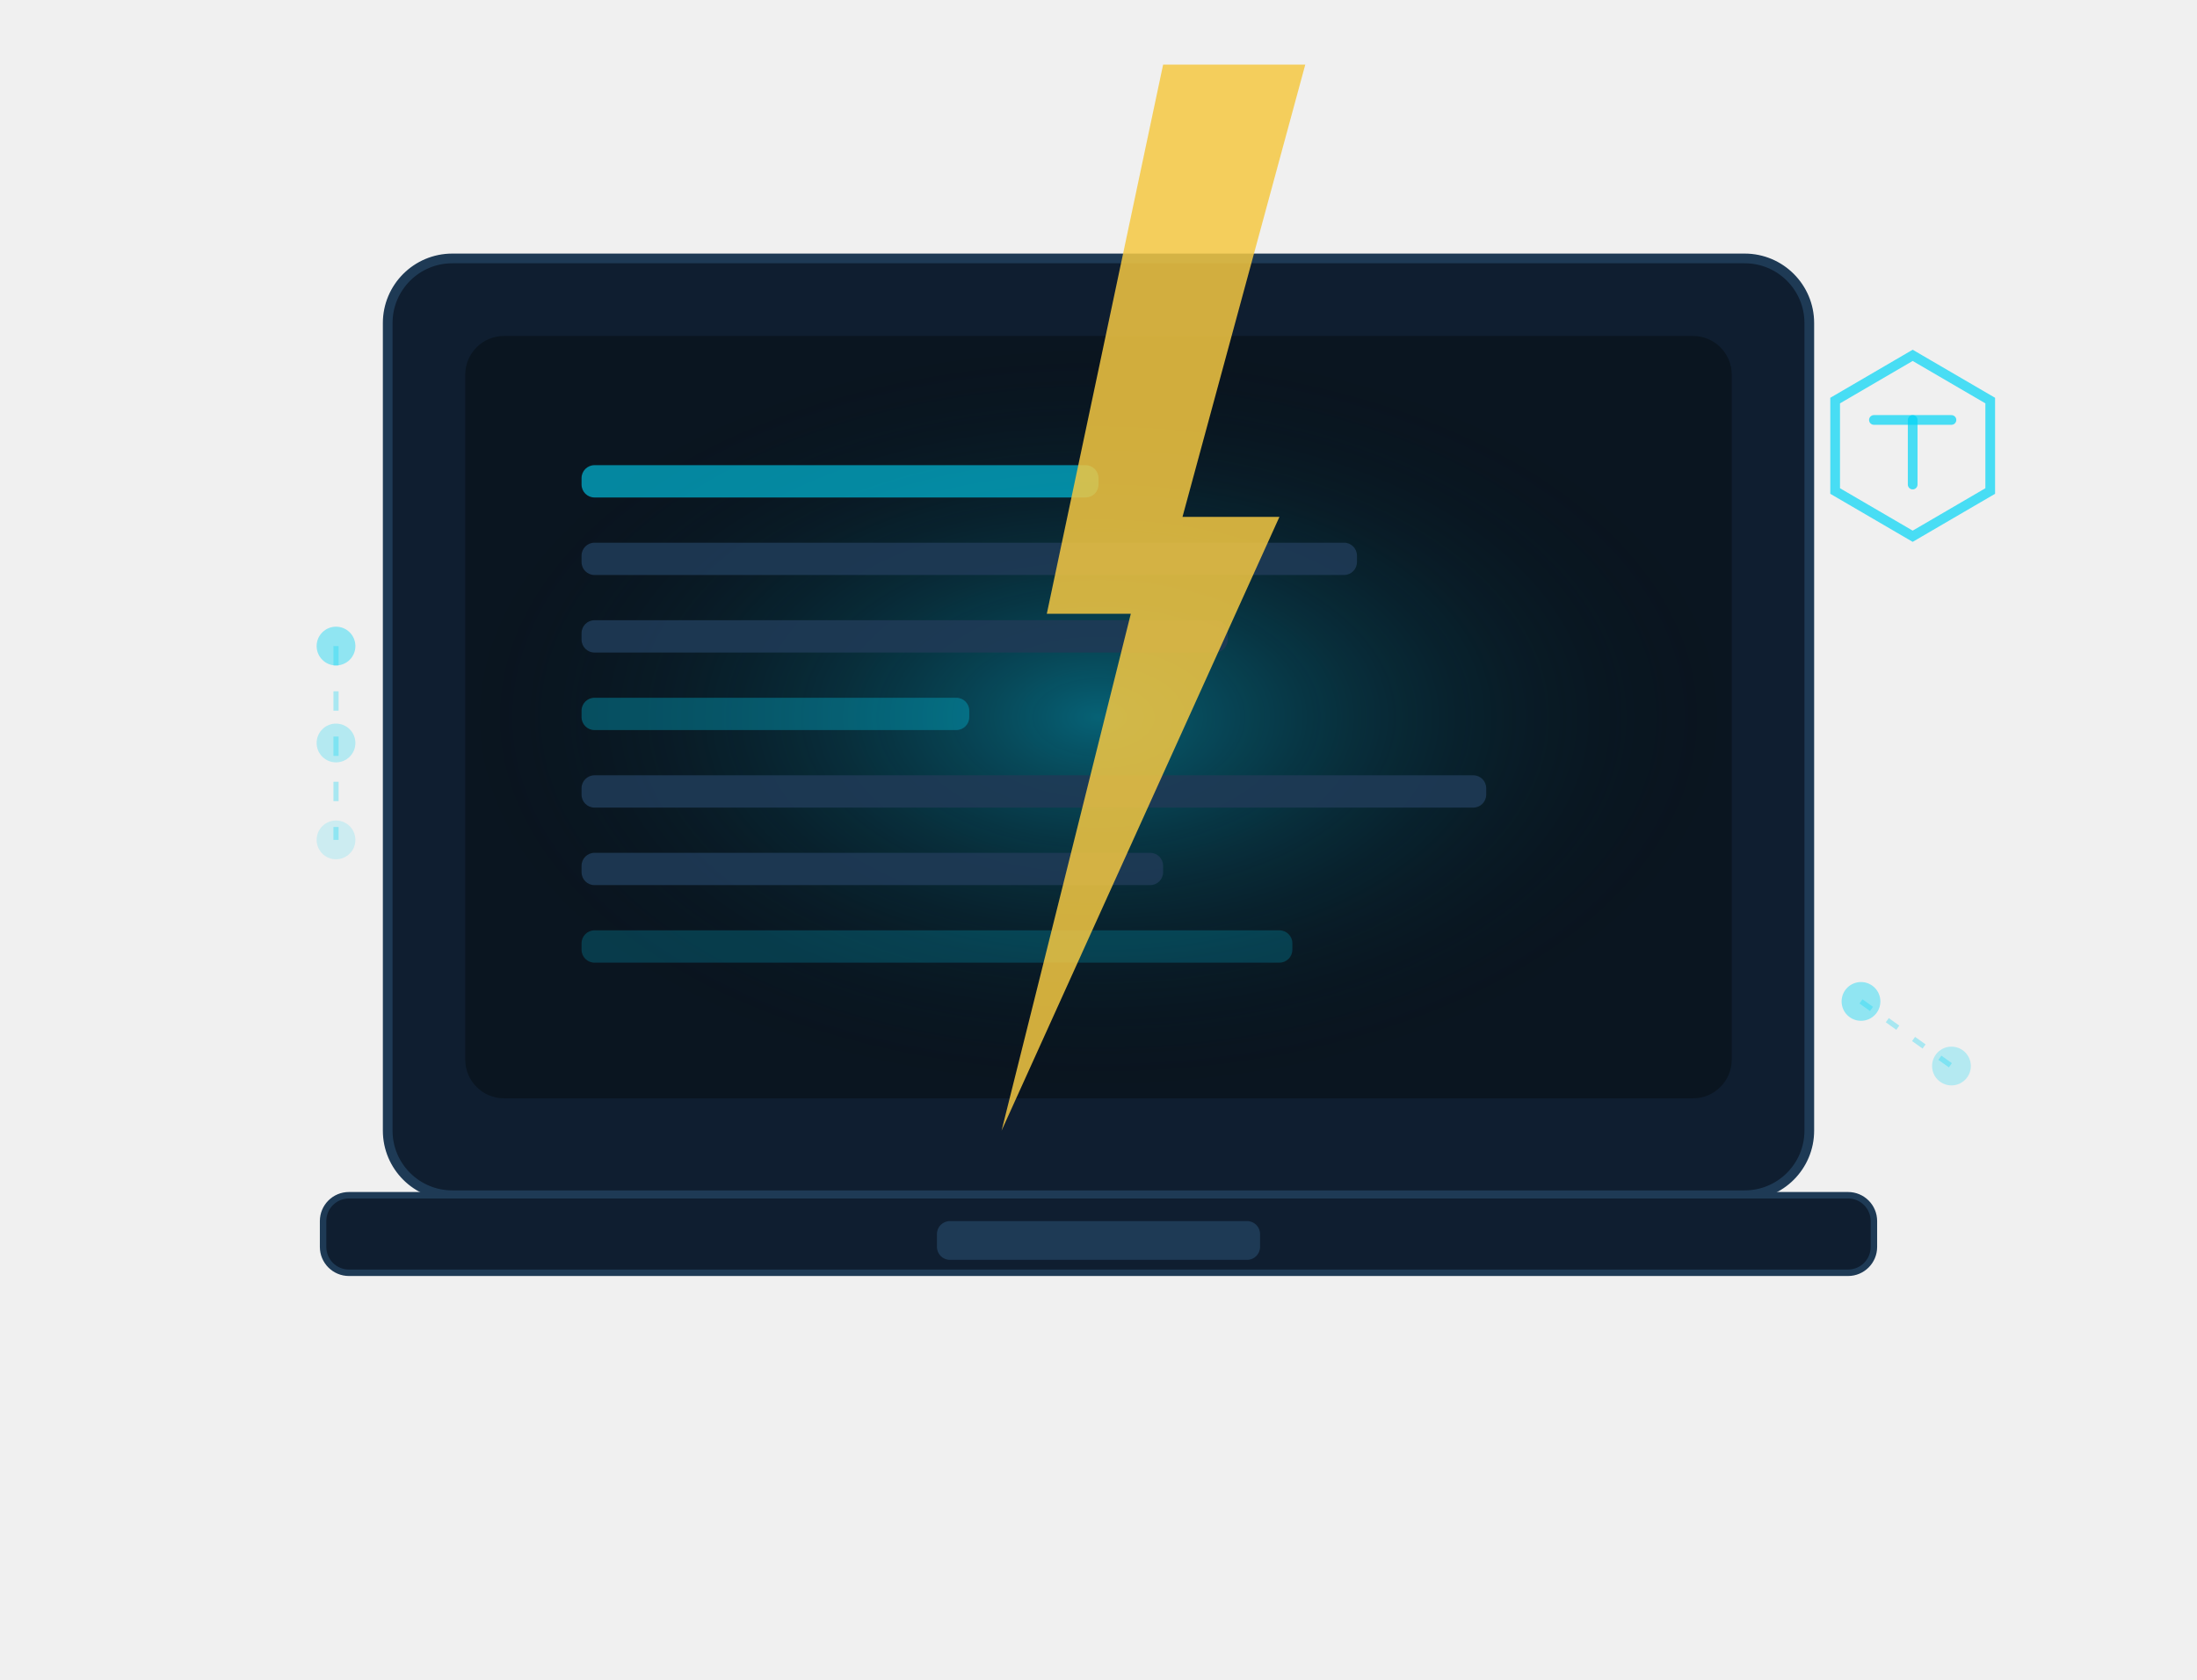
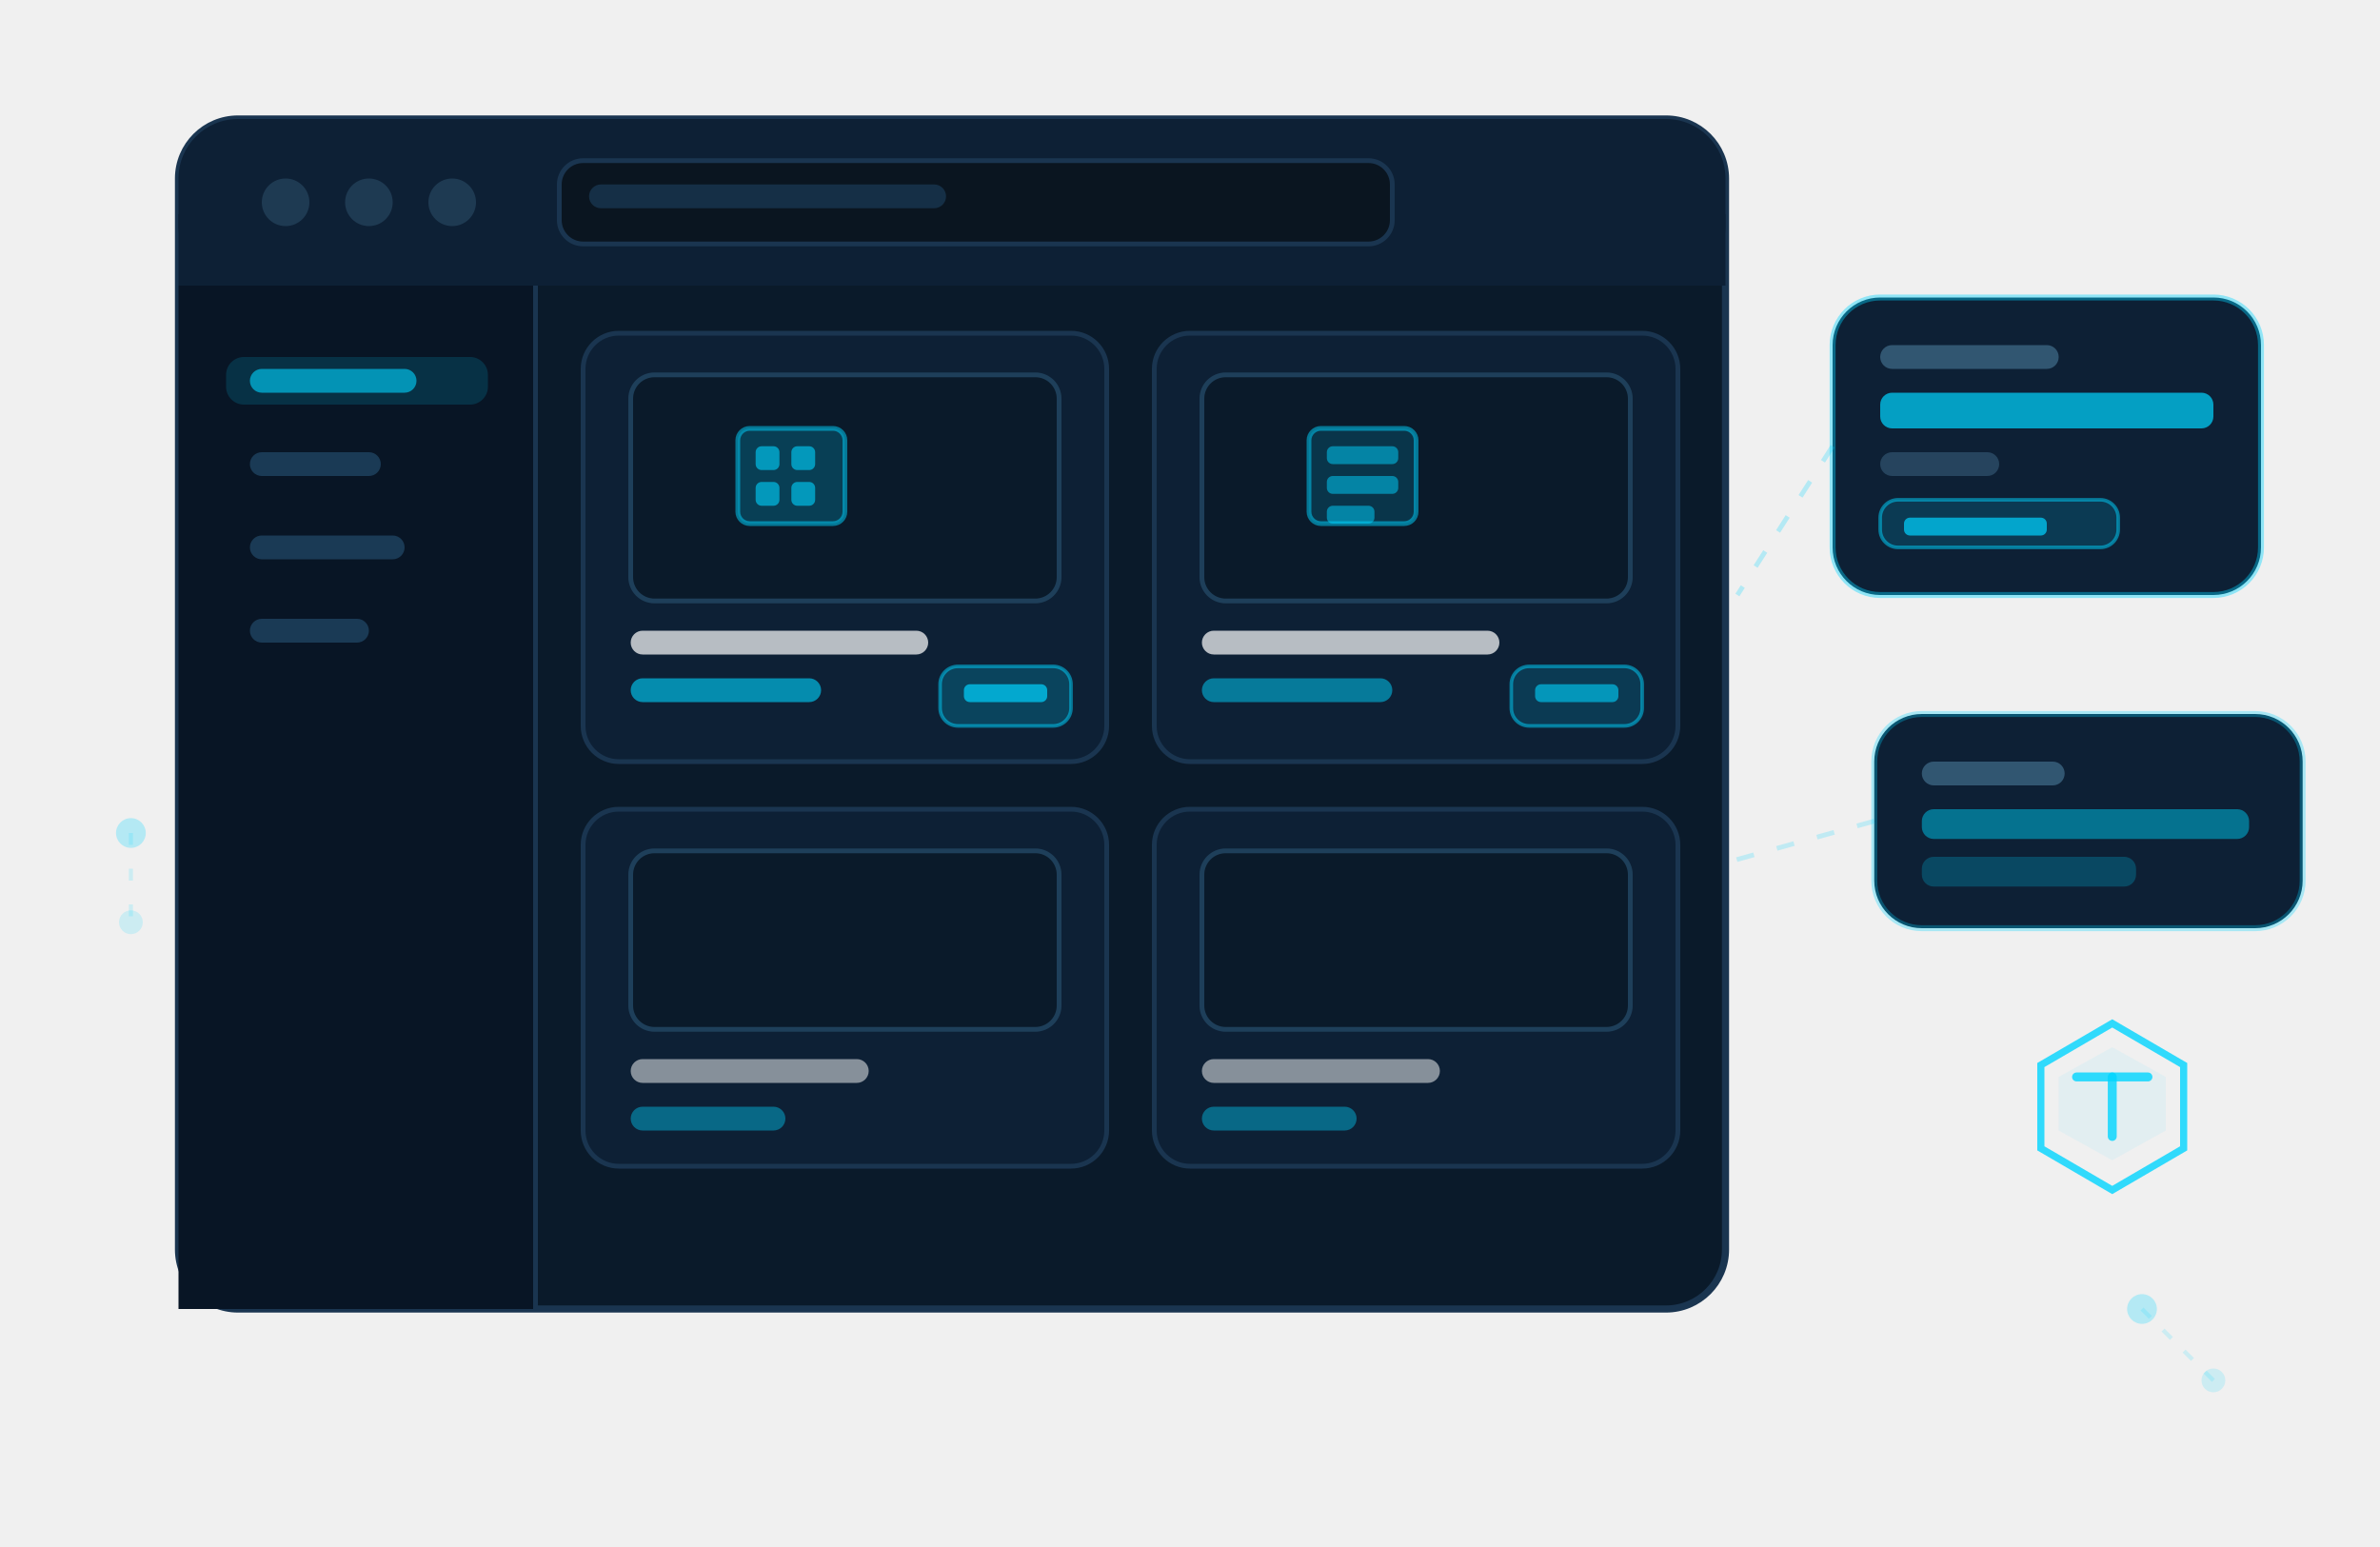
- <svg xmlns="http://www.w3.org/2000/svg" viewBox="0 0 340 260" aria-hidden="true">
-   <defs>
-     <radialGradient id="screenGlow" cx="50%" cy="50%" r="50%">
-       <stop offset="0%" stop-color="#00d4f5" />
-       <stop offset="100%" stop-color="transparent" />
-     </radialGradient>
-   </defs>
-   <rect x="60" y="40" width="220" height="145" rx="10" fill="#0f1e30" stroke="#1e3a55" stroke-width="1.5" />
-   <rect x="72" y="52" width="196" height="118" rx="6" fill="#0a1520" />
-   <rect x="72" y="52" width="196" height="118" rx="6" fill="url(#screenGlow)" opacity="0.4" />
-   <rect x="90" y="72" width="80" height="5" rx="2" fill="#00d4f5" opacity="0.6" />
-   <rect x="90" y="84" width="120" height="5" rx="2" fill="#1e3a55" opacity="0.9" />
-   <rect x="90" y="96" width="100" height="5" rx="2" fill="#1e3a55" opacity="0.9" />
-   <rect x="90" y="108" width="60" height="5" rx="2" fill="#00d4f5" opacity="0.3" />
-   <rect x="90" y="120" width="140" height="5" rx="2" fill="#1e3a55" opacity="0.9" />
-   <rect x="90" y="132" width="90" height="5" rx="2" fill="#1e3a55" opacity="0.9" />
-   <rect x="90" y="144" width="110" height="5" rx="2" fill="#00d4f5" opacity="0.2" />
-   <rect x="50" y="185" width="240" height="12" rx="4" fill="#0f1e30" stroke="#1e3a55" stroke-width="1" />
-   <rect x="145" y="189" width="50" height="6" rx="2" fill="#1e3a55" />
-   <polygon points="180,10 162,95 175,95 155,175 198,80 183,80 202,10" fill="#f5c842" opacity="0.85" />
-   <polygon points="296,55 308,62 308,76 296,83 284,76 284,62" fill="none" stroke="#00d4f5" stroke-width="1.5" opacity="0.7" />
-   <line x1="290" y1="65" x2="302" y2="65" stroke="#00d4f5" stroke-width="1.5" stroke-linecap="round" opacity="0.7" />
-   <line x1="296" y1="65" x2="296" y2="75" stroke="#00d4f5" stroke-width="1.5" stroke-linecap="round" opacity="0.7" />
-   <circle cx="52" cy="100" r="3" fill="#00d4f5" opacity="0.4" />
-   <circle cx="52" cy="115" r="3" fill="#00d4f5" opacity="0.25" />
-   <circle cx="52" cy="130" r="3" fill="#00d4f5" opacity="0.15" />
-   <line x1="52" y1="100" x2="52" y2="130" stroke="#00d4f5" stroke-width="0.8" stroke-dasharray="3,4" opacity="0.3" />
-   <circle cx="288" cy="155" r="3" fill="#00d4f5" opacity="0.4" />
-   <circle cx="302" cy="165" r="3" fill="#00d4f5" opacity="0.25" />
-   <line x1="288" y1="155" x2="302" y2="165" stroke="#00d4f5" stroke-width="0.8" stroke-dasharray="2,3" opacity="0.3" />
+ <svg xmlns="http://www.w3.org/2000/svg" viewBox="0 0 400 260" aria-hidden="true">
+   <rect x="30" y="20" width="260" height="200" rx="10" fill="#0a1a2a" stroke="#1a3550" stroke-width="1.2" />
+   <rect x="30" y="20" width="260" height="28" rx="10" fill="#0d2035" />
+   <rect x="30" y="36" width="260" height="12" fill="#0d2035" />
+   <circle cx="48" cy="34" r="4" fill="#1e3a52" />
+   <circle cx="62" cy="34" r="4" fill="#1e3a52" />
+   <circle cx="76" cy="34" r="4" fill="#1e3a52" />
+   <rect x="94" y="27" width="140" height="14" rx="4" fill="#0a1520" stroke="#1a3550" stroke-width="0.8" />
+   <rect x="99" y="31" width="60" height="4" rx="2" fill="#1a3a55" opacity="0.7" />
+   <rect x="30" y="48" width="60" height="172" fill="#081525" />
+   <rect x="38" y="60" width="44" height="8" rx="3" fill="#00d4ff" fill-opacity="0.15" />
+   <rect x="42" y="62" width="28" height="4" rx="2" fill="#00d4ff" fill-opacity="0.6" />
+   <rect x="42" y="76" width="22" height="4" rx="2" fill="#1a3a55" />
+   <rect x="42" y="90" width="26" height="4" rx="2" fill="#1a3a55" />
+   <rect x="42" y="104" width="20" height="4" rx="2" fill="#1a3a55" />
+   <line x1="90" y1="48" x2="90" y2="220" stroke="#1a3550" stroke-width="0.8" />
+   <rect x="98" y="56" width="88" height="72" rx="6" fill="#0d2035" stroke="#1a3550" stroke-width="0.8" />
+   <rect x="106" y="63" width="72" height="38" rx="4" fill="#0a1a2a" stroke="#1e3f5a" stroke-width="0.8" />
+   <rect x="124" y="72" width="18" height="16" rx="2" fill="#00d4ff" fill-opacity="0.2" stroke="#00d4ff" stroke-width="0.8" stroke-opacity="0.5" />
+   <rect x="127" y="75" width="4" height="4" rx="1" fill="#00d4ff" fill-opacity="0.6" />
+   <rect x="133" y="75" width="4" height="4" rx="1" fill="#00d4ff" fill-opacity="0.6" />
+   <rect x="127" y="81" width="4" height="4" rx="1" fill="#00d4ff" fill-opacity="0.6" />
+   <rect x="133" y="81" width="4" height="4" rx="1" fill="#00d4ff" fill-opacity="0.6" />
+   <rect x="106" y="106" width="50" height="4" rx="2" fill="#ffffff" fill-opacity="0.7" />
+   <rect x="106" y="114" width="32" height="4" rx="2" fill="#00d4ff" fill-opacity="0.6" />
+   <rect x="158" y="112" width="22" height="10" rx="3" fill="#00d4ff" fill-opacity="0.2" stroke="#00d4ff" stroke-width="0.6" stroke-opacity="0.5" />
+   <rect x="162" y="115" width="14" height="3" rx="1" fill="#00d4ff" fill-opacity="0.7" />
+   <rect x="194" y="56" width="88" height="72" rx="6" fill="#0d2035" stroke="#1a3550" stroke-width="0.8" />
+   <rect x="202" y="63" width="72" height="38" rx="4" fill="#0a1a2a" stroke="#1e3f5a" stroke-width="0.8" />
+   <rect x="220" y="72" width="18" height="16" rx="2" fill="#00d4ff" fill-opacity="0.15" stroke="#00d4ff" stroke-width="0.8" stroke-opacity="0.5" />
+   <rect x="223" y="75" width="12" height="3" rx="1" fill="#00d4ff" fill-opacity="0.5" />
+   <rect x="223" y="80" width="12" height="3" rx="1" fill="#00d4ff" fill-opacity="0.5" />
+   <rect x="223" y="85" width="8" height="3" rx="1" fill="#00d4ff" fill-opacity="0.5" />
+   <rect x="202" y="106" width="50" height="4" rx="2" fill="#ffffff" fill-opacity="0.7" />
+   <rect x="202" y="114" width="32" height="4" rx="2" fill="#00d4ff" fill-opacity="0.5" />
+   <rect x="254" y="112" width="22" height="10" rx="3" fill="#00d4ff" fill-opacity="0.15" stroke="#00d4ff" stroke-width="0.6" stroke-opacity="0.5" />
+   <rect x="258" y="115" width="14" height="3" rx="1" fill="#00d4ff" fill-opacity="0.6" />
+   <rect x="98" y="136" width="88" height="60" rx="6" fill="#0d2035" stroke="#1a3550" stroke-width="0.8" />
+   <rect x="106" y="143" width="72" height="30" rx="4" fill="#0a1a2a" stroke="#1e3f5a" stroke-width="0.8" />
+   <rect x="106" y="178" width="40" height="4" rx="2" fill="#ffffff" fill-opacity="0.5" />
+   <rect x="106" y="186" width="26" height="4" rx="2" fill="#00d4ff" fill-opacity="0.4" />
+   <rect x="194" y="136" width="88" height="60" rx="6" fill="#0d2035" stroke="#1a3550" stroke-width="0.8" />
+   <rect x="202" y="143" width="72" height="30" rx="4" fill="#0a1a2a" stroke="#1e3f5a" stroke-width="0.8" />
+   <rect x="202" y="178" width="40" height="4" rx="2" fill="#ffffff" fill-opacity="0.5" />
+   <rect x="202" y="186" width="26" height="4" rx="2" fill="#00d4ff" fill-opacity="0.4" />
+   <rect x="308" y="50" width="72" height="50" rx="8" fill="#0d2035" stroke="#00d4ff" stroke-width="1" stroke-opacity="0.4" />
+   <rect x="316" y="58" width="30" height="4" rx="2" fill="#4a7a9a" opacity="0.6" />
+   <rect x="316" y="66" width="56" height="6" rx="2" fill="#00d4ff" opacity="0.7" />
+   <rect x="316" y="76" width="20" height="4" rx="2" fill="#4a7a9a" opacity="0.4" />
+   <rect x="316" y="84" width="40" height="8" rx="3" fill="#00d4ff" fill-opacity="0.15" stroke="#00d4ff" stroke-width="0.6" stroke-opacity="0.5" />
+   <rect x="320" y="87" width="24" height="3" rx="1" fill="#00d4ff" fill-opacity="0.7" />
+   <line x1="308" y1="75" x2="292" y2="100" stroke="#00d4ff" stroke-width="0.8" stroke-dasharray="3,4" opacity="0.25" />
+   <rect x="315" y="120" width="72" height="36" rx="8" fill="#0d2035" stroke="#00d4ff" stroke-width="1" stroke-opacity="0.3" />
+   <rect x="323" y="128" width="24" height="4" rx="2" fill="#4a7a9a" opacity="0.6" />
+   <rect x="323" y="136" width="55" height="5" rx="2" fill="#00a8cc" opacity="0.6" />
+   <rect x="323" y="144" width="36" height="5" rx="2" fill="#00a8cc" opacity="0.3" />
+   <line x1="315" y1="138" x2="290" y2="145" stroke="#00d4ff" stroke-width="0.8" stroke-dasharray="3,4" opacity="0.2" />
+   <polygon points="355,172 367,179 367,193 355,200 343,193 343,179" fill="none" stroke="#00d4ff" stroke-width="1.2" opacity="0.8" />
+   <polygon points="355,176 364,181 364,190 355,195 346,190 346,181" fill="#00d4ff" fill-opacity="0.06" />
+   <line x1="349" y1="181" x2="361" y2="181" stroke="#00d4ff" stroke-width="1.5" stroke-linecap="round" opacity="0.8" />
+   <line x1="355" y1="181" x2="355" y2="191" stroke="#00d4ff" stroke-width="1.5" stroke-linecap="round" opacity="0.8" />
+   <circle cx="360" cy="220" r="2.5" fill="#00d4ff" opacity="0.25" />
+   <circle cx="372" cy="232" r="2" fill="#00d4ff" opacity="0.15" />
+   <line x1="360" y1="220" x2="372" y2="232" stroke="#00d4ff" stroke-width="0.7" stroke-dasharray="2,3" opacity="0.15" />
+   <circle cx="22" cy="140" r="2.5" fill="#00d4ff" opacity="0.25" />
+   <circle cx="22" cy="155" r="2" fill="#00d4ff" opacity="0.15" />
+   <line x1="22" y1="140" x2="22" y2="155" stroke="#00d4ff" stroke-width="0.7" stroke-dasharray="2,4" opacity="0.15" />
</svg>
